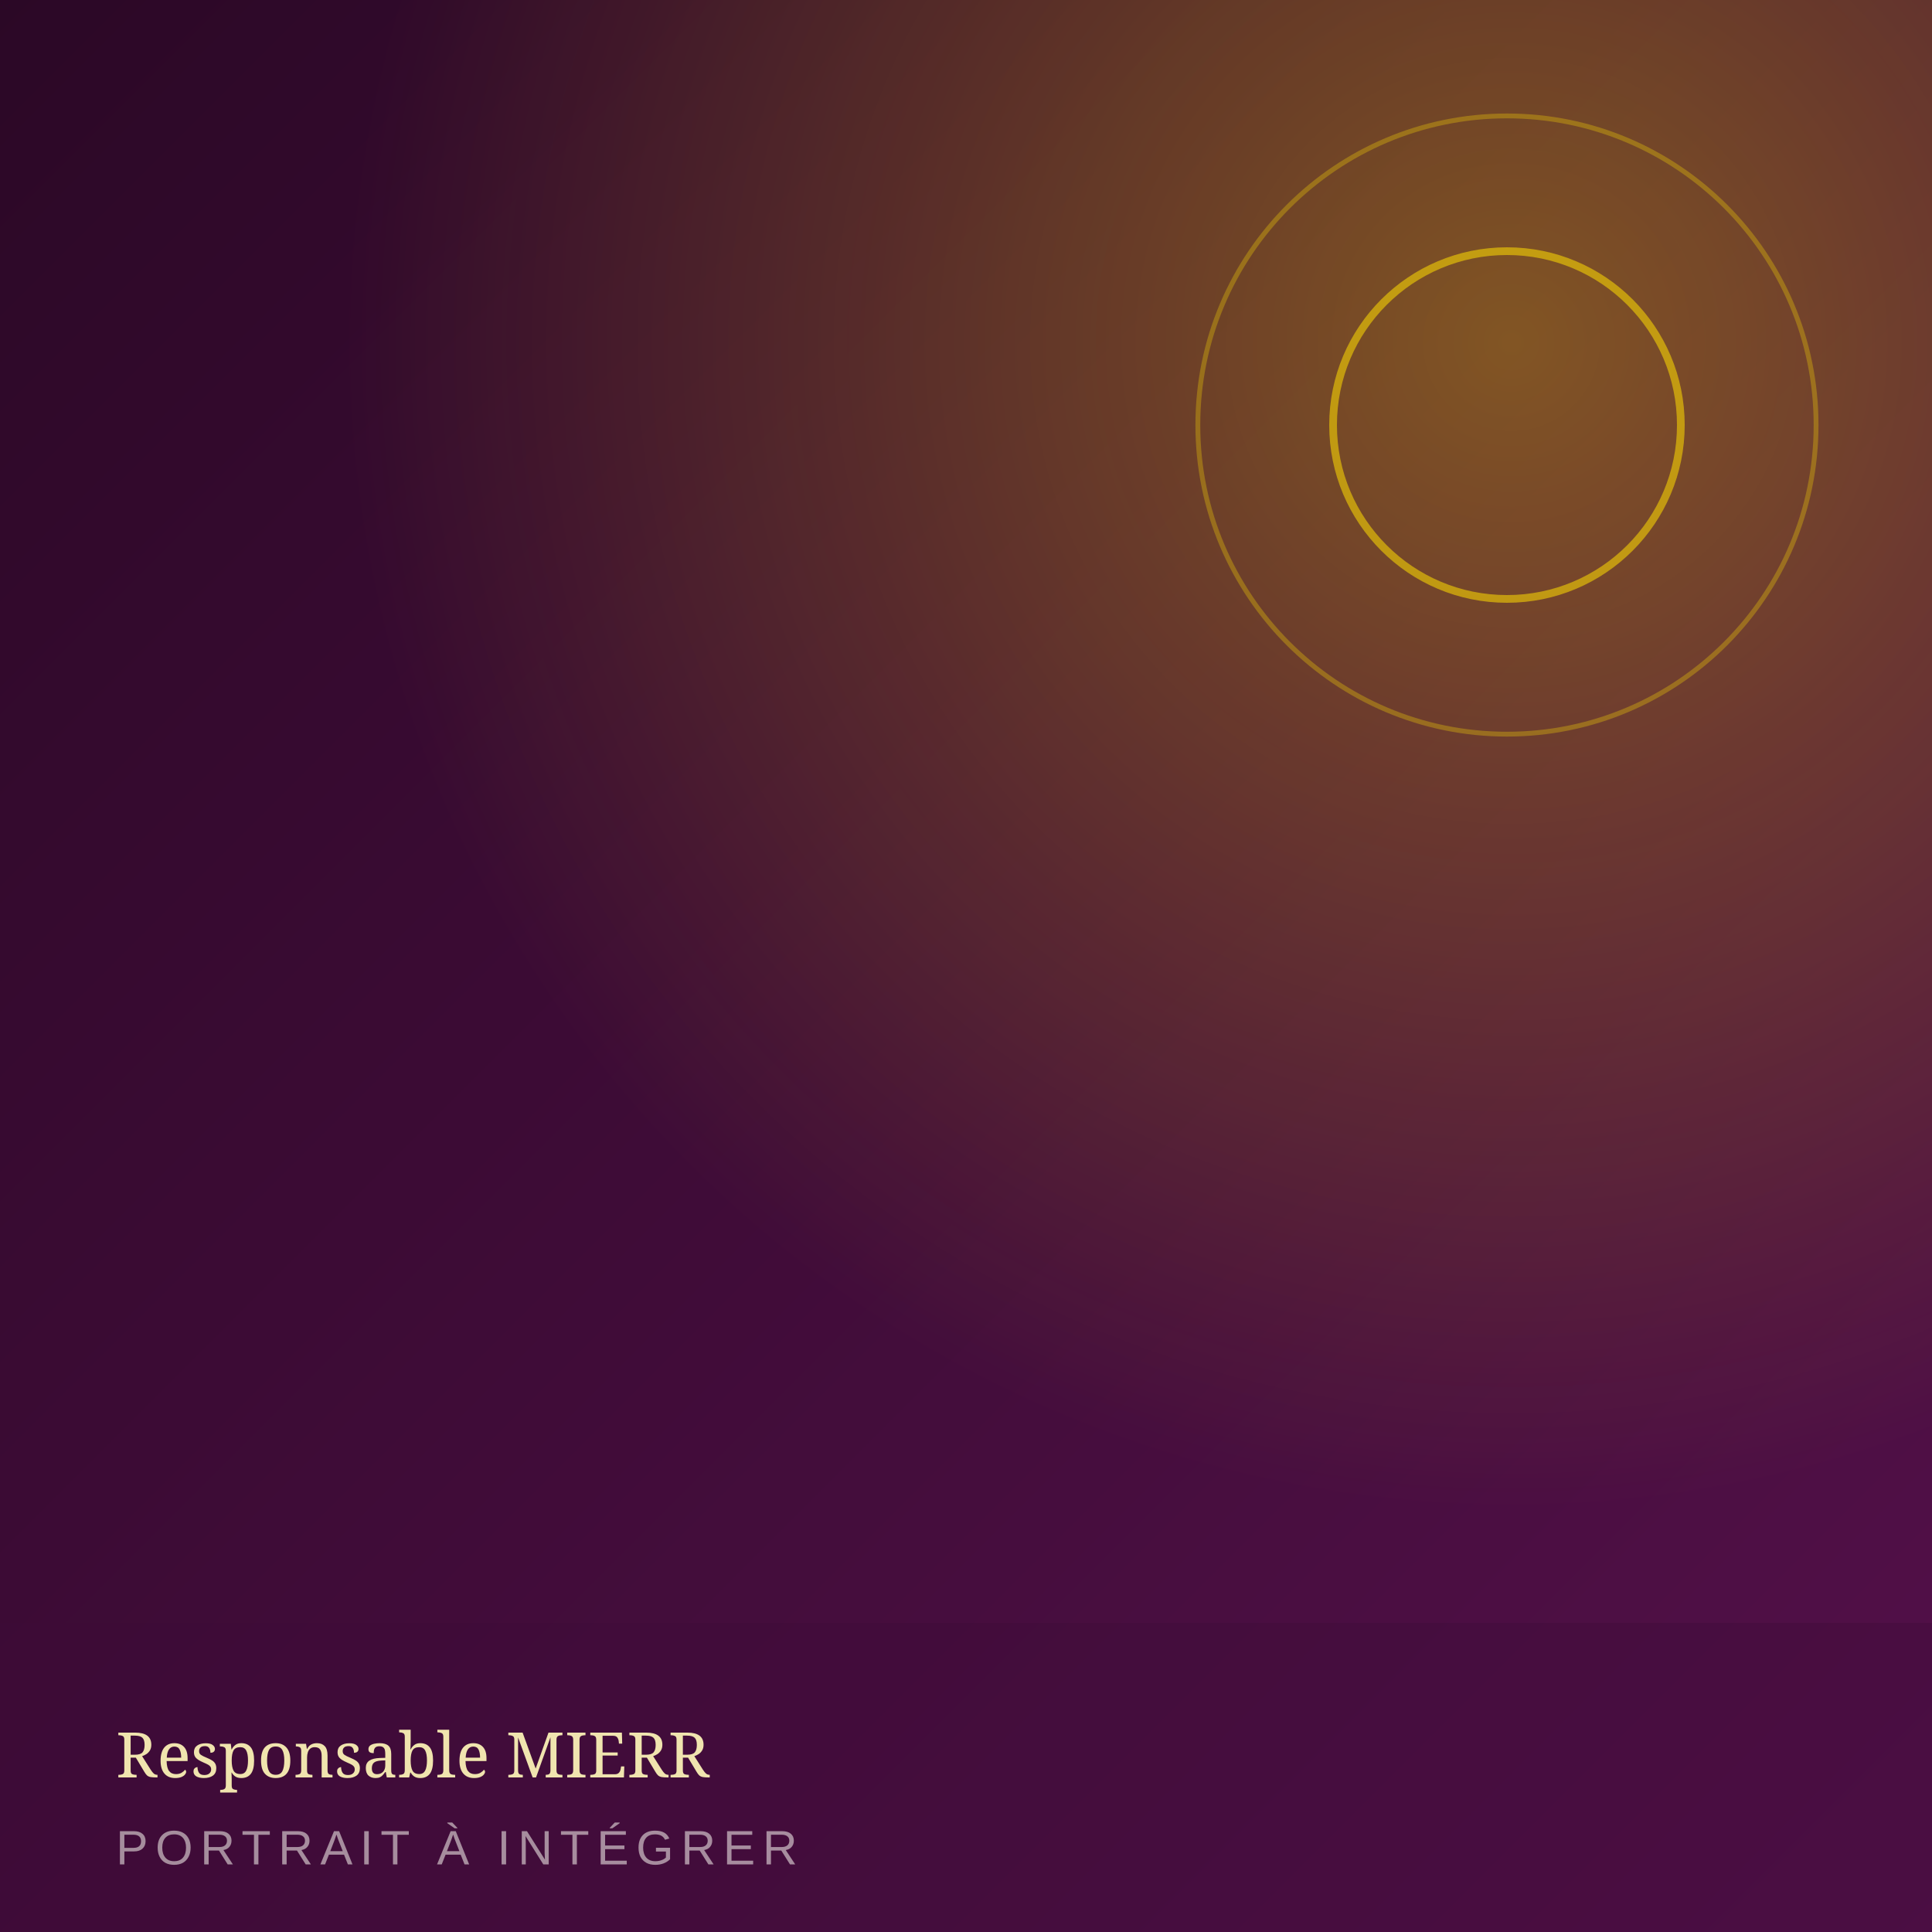
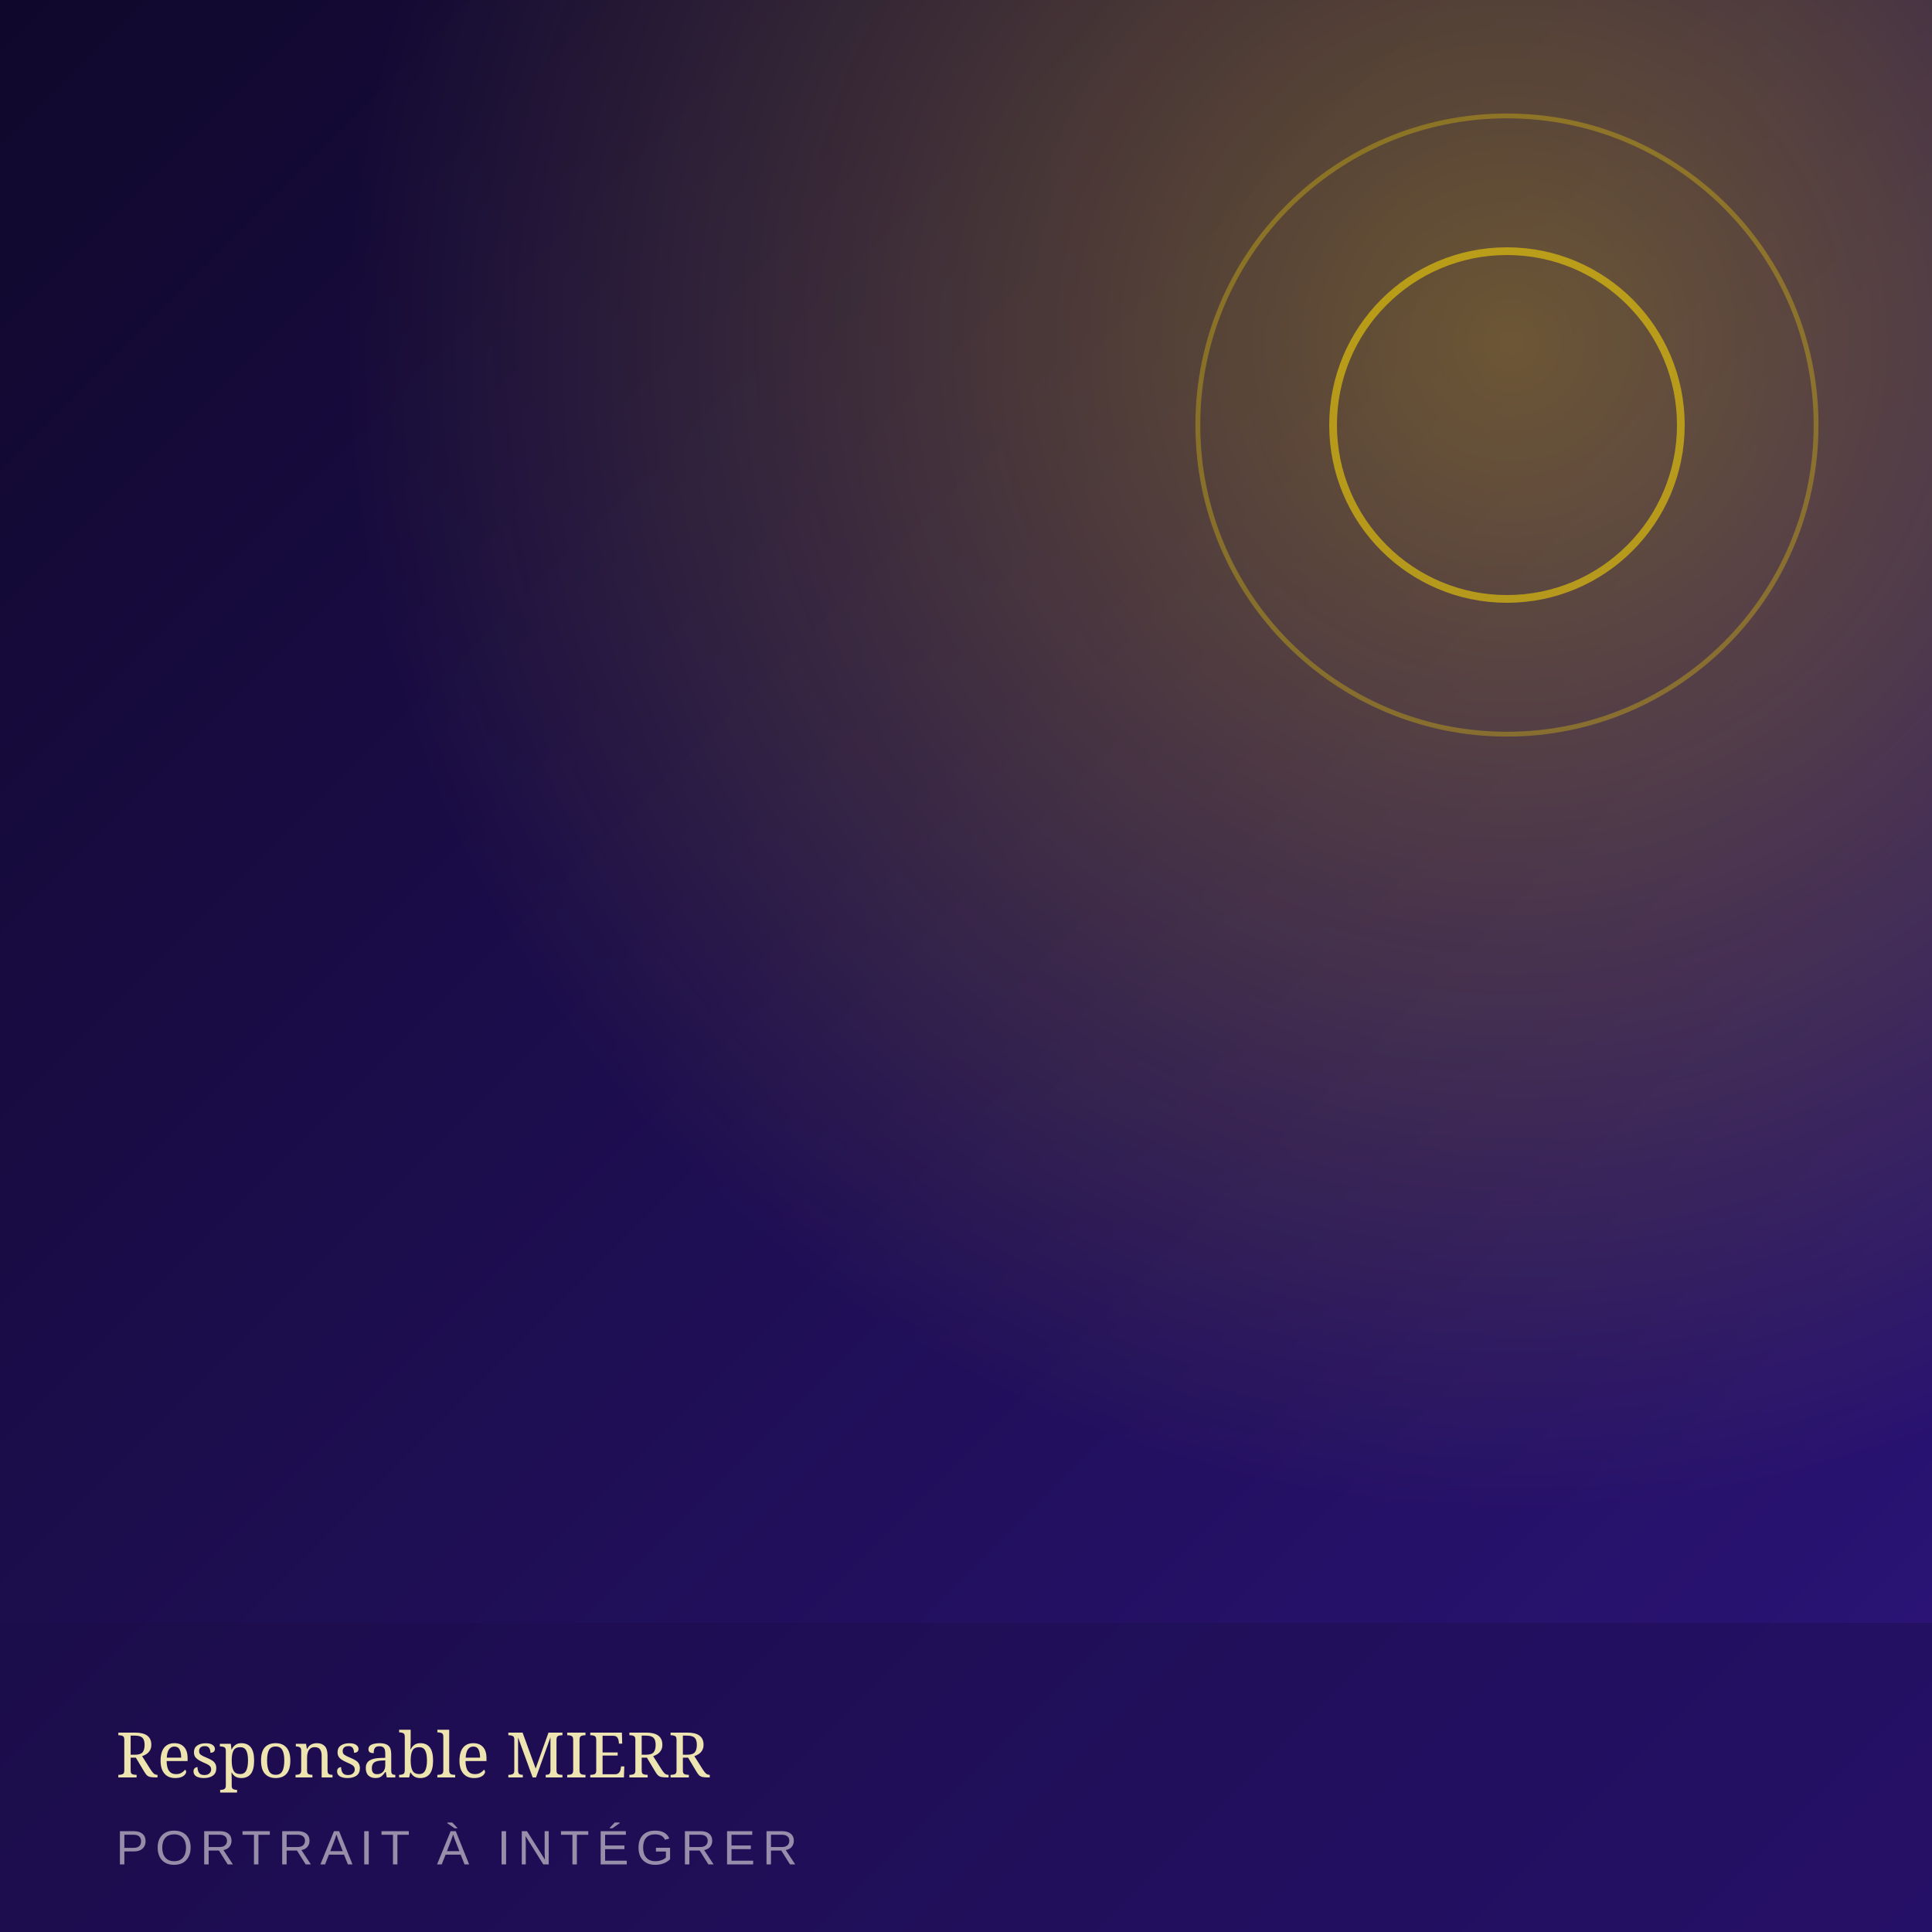
<svg xmlns="http://www.w3.org/2000/svg" viewBox="0 0 400 400" width="400" height="400" role="img" aria-label="Responsable MIERR">
  <defs>
    <linearGradient id="g" x1="0%" y1="0%" x2="100%" y2="100%">
-       <stop offset="0%" stop-color="#2B0826" />
-       <stop offset="100%" stop-color="#54104A" />
+       <stop offset="0%" stop-color="#10082B" />
+       <stop offset="100%" stop-color="#2C147B" />
    </linearGradient>
    <radialGradient id="r" cx="78%" cy="18%" r="60%">
      <stop offset="0%" stop-color="#FFDD00" stop-opacity=".35" />
      <stop offset="100%" stop-color="#FFDD00" stop-opacity="0" />
    </radialGradient>
  </defs>
  <rect width="400" height="400" fill="url(#g)" />
  <rect width="400" height="400" fill="url(#r)" />
  <circle cx="312.0" cy="88.0" r="36.0" fill="none" stroke="#FFDD00" stroke-width="1.6" opacity=".55" />
  <circle cx="312.0" cy="88.0" r="64.0" fill="none" stroke="#FFDD00" stroke-width="1" opacity=".3" />
-   <rect x="0" y="336" width="400" height="64" fill="#3D0B37" opacity=".38" />
+   <rect x="0" y="336" width="400" height="64" fill="#190B46" opacity=".38" />
  <text x="24" y="368" font-family="Georgia, serif" font-size="13" fill="#FFF6B8" opacity=".92">Responsable MIERR</text>
  <text x="24" y="386" font-family="Arial, sans-serif" font-size="10" letter-spacing="1.5" fill="#FAF7F0" opacity=".55">PORTRAIT À INTÉGRER</text>
</svg>
